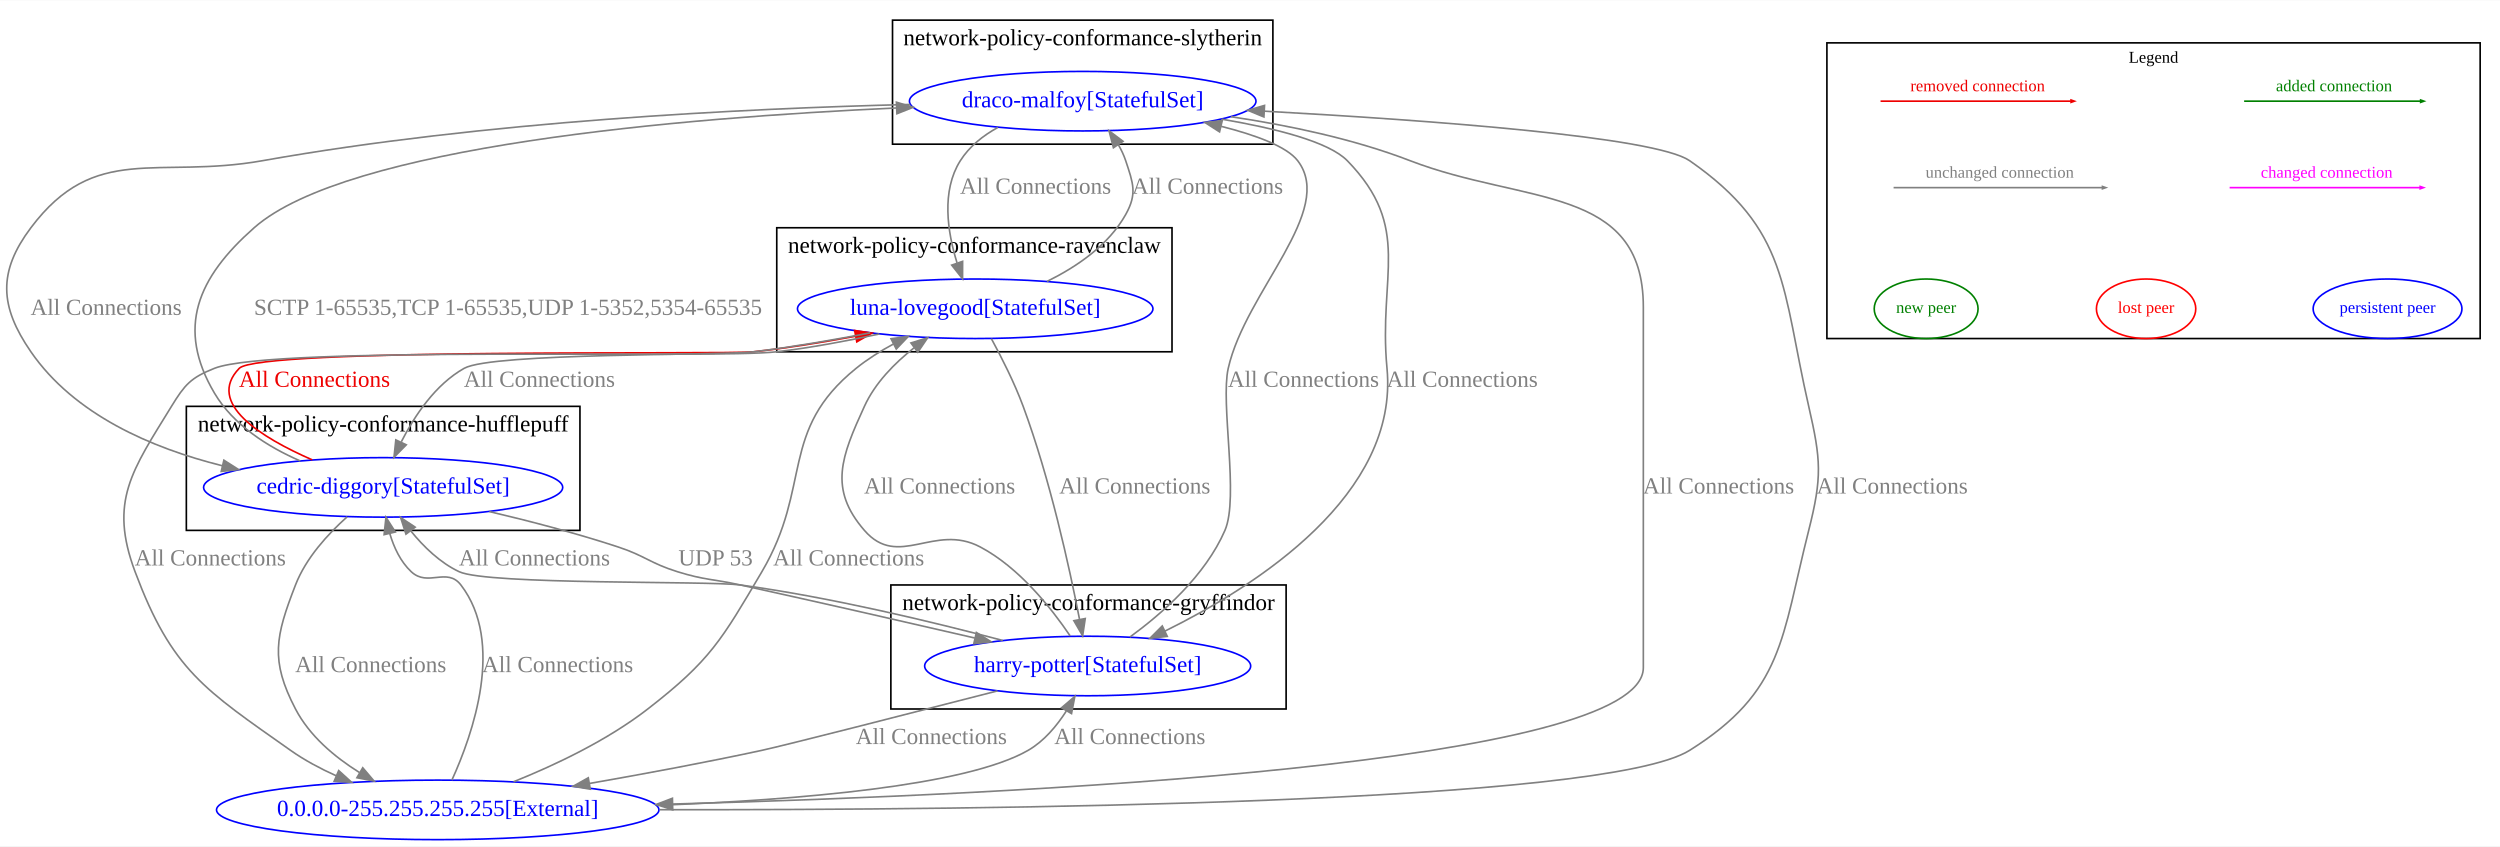
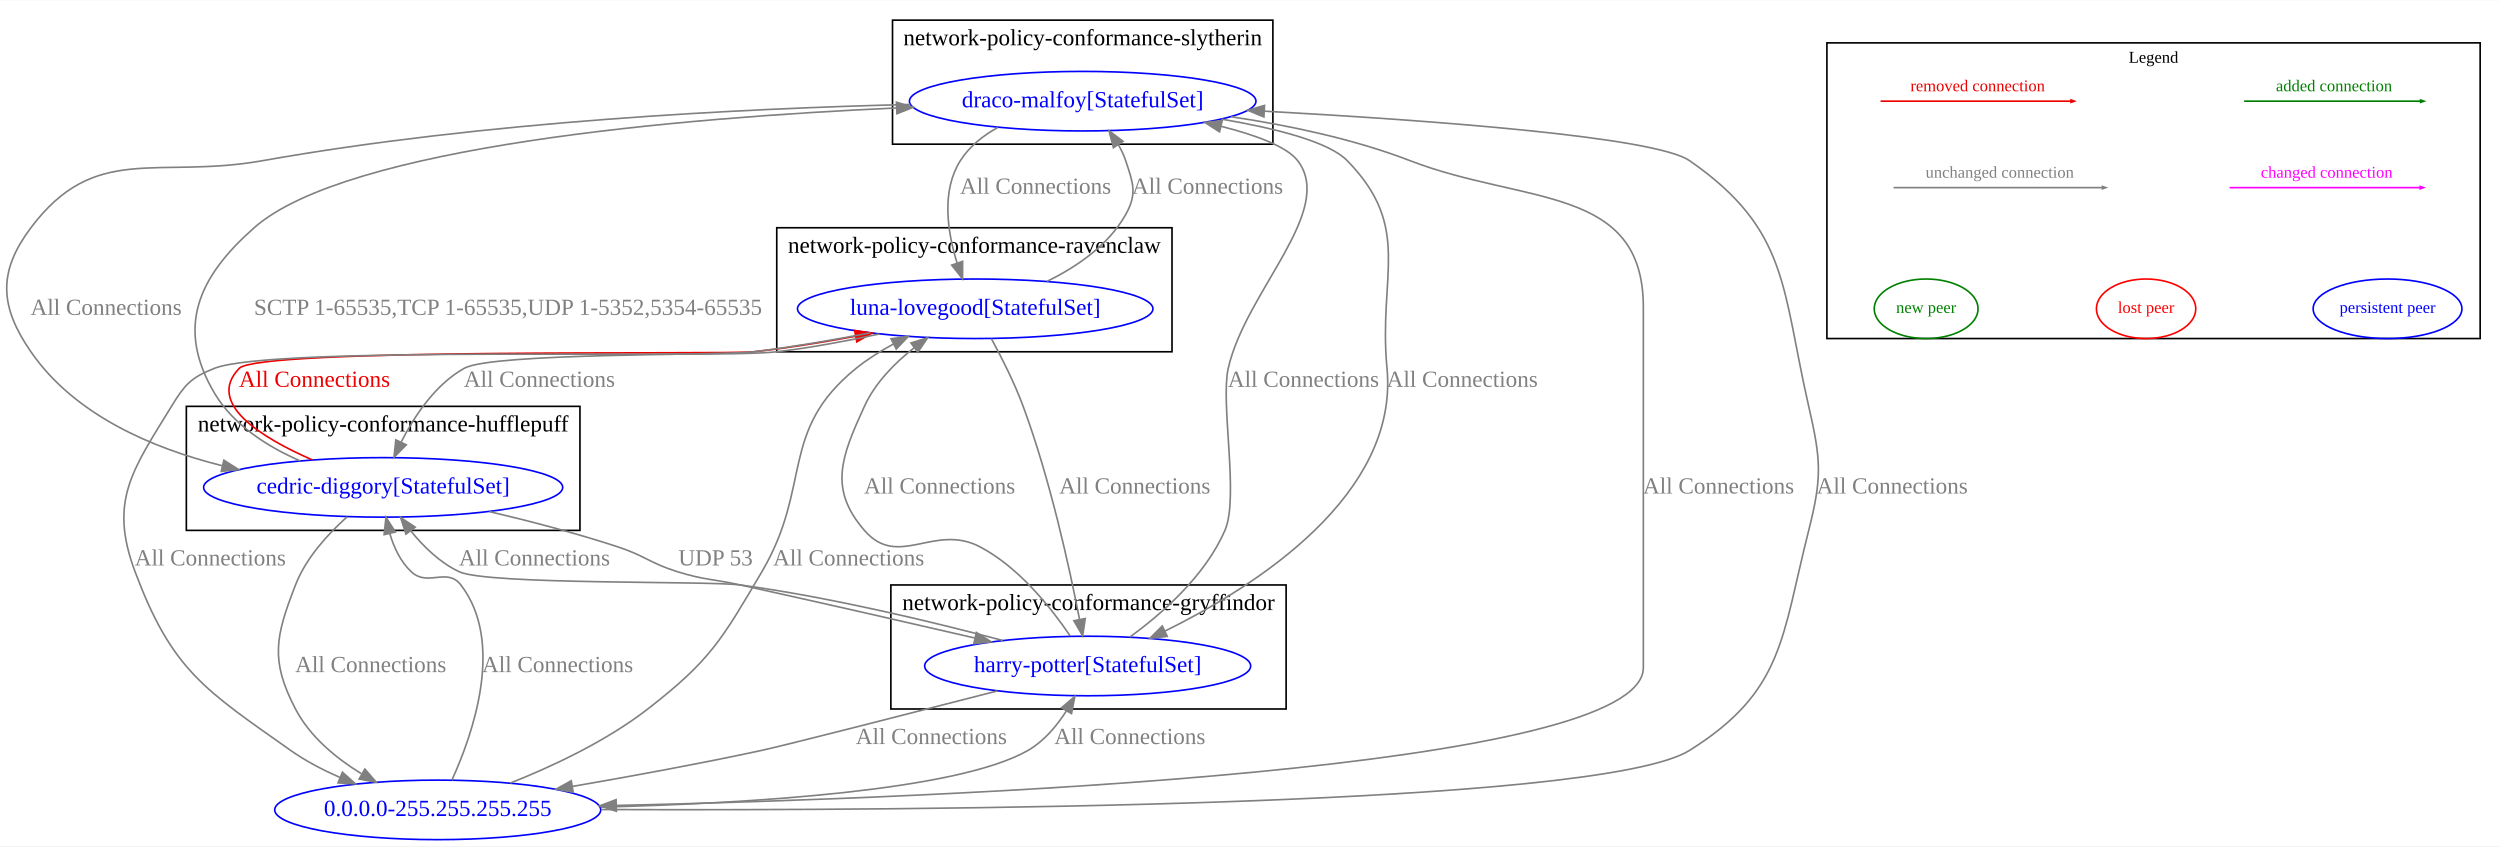
<svg xmlns="http://www.w3.org/2000/svg" width="1512pt" height="512pt" viewBox="0.00 0.00 1511.68 511.53">
  <g id="graph0" class="graph" transform="scale(1 1) rotate(0) translate(4 507.53)">
    <polygon fill="white" stroke="transparent" points="-4,4 -4,-507.53 1507.68,-507.53 1507.68,4 -4,4" />
-     <g id="clust5" class="cluster">
-       <polygon fill="none" stroke="black" points="1100.68,-303 1100.68,-481.79 1495.68,-481.79 1495.68,-303 1100.68,-303" />
-       <text text-anchor="middle" x="1298.18" y="-469.79" font-family="Times New Roman,serif" font-size="10.00">Legend</text>
-     </g>
    <g id="clust2" class="cluster">
      <polygon fill="none" stroke="black" points="108.68,-187 108.68,-262 346.68,-262 346.68,-187 108.68,-187" />
      <text text-anchor="middle" x="227.68" y="-246.8" font-family="Times New Roman,serif" font-size="14.00">network-policy-conformance-hufflepuff</text>
    </g>
    <g id="clust3" class="cluster">
      <polygon fill="none" stroke="black" points="465.68,-295 465.68,-370 704.68,-370 704.68,-295 465.68,-295" />
      <text text-anchor="middle" x="585.18" y="-354.8" font-family="Times New Roman,serif" font-size="14.00">network-policy-conformance-ravenclaw</text>
    </g>
    <g id="clust1" class="cluster">
      <polygon fill="none" stroke="black" points="534.68,-79 534.68,-154 773.68,-154 773.68,-79 534.68,-79" />
      <text text-anchor="middle" x="654.18" y="-138.8" font-family="Times New Roman,serif" font-size="14.00">network-policy-conformance-gryffindor</text>
+     </g>
+     <g id="clust5" class="cluster">
+       <polygon fill="none" stroke="black" points="1100.68,-303 1100.68,-481.79 1495.68,-481.79 1495.68,-303 1100.68,-303" />
+       <text text-anchor="middle" x="1298.18" y="-469.79" font-family="Times New Roman,serif" font-size="10.00">Legend</text>
    </g>
    <g id="clust4" class="cluster">
      <polygon fill="none" stroke="black" points="535.68,-420.53 535.68,-495.53 765.68,-495.53 765.68,-420.53 535.68,-420.53" />
      <text text-anchor="middle" x="650.68" y="-480.33" font-family="Times New Roman,serif" font-size="14.00">network-policy-conformance-slytherin</text>
    </g>
    <g id="node1" class="node">
      <ellipse fill="none" stroke="blue" cx="653.68" cy="-105" rx="98.58" ry="18" />
      <text text-anchor="middle" x="653.68" y="-101.3" font-family="Times New Roman,serif" font-size="14.00" fill="blue">harry-potter[StatefulSet]</text>
    </g>
    <g id="node2" class="node">
      <ellipse fill="none" stroke="blue" cx="227.68" cy="-213" rx="108.58" ry="18" />
      <text text-anchor="middle" x="227.68" y="-209.3" font-family="Times New Roman,serif" font-size="14.00" fill="blue">cedric-diggory[StatefulSet]</text>
    </g>
    <g id="edge6" class="edge">
      <path fill="none" stroke="grey" d="M602.37,-120.42C560.13,-131.63 498.52,-146.5 443.68,-154 424.94,-156.56 290.81,-154 273.68,-162 262.1,-167.41 252.09,-177.18 244.39,-186.67" />
      <polygon fill="grey" stroke="grey" points="241.47,-184.72 238.23,-194.81 247.06,-188.94 241.47,-184.72" />
      <text text-anchor="middle" x="319.18" y="-165.8" font-family="Times New Roman,serif" font-size="14.00" fill="grey">All Connections</text>
    </g>
    <g id="node3" class="node">
      <ellipse fill="none" stroke="blue" cx="585.68" cy="-321" rx="107.48" ry="18" />
      <text text-anchor="middle" x="585.68" y="-317.3" font-family="Times New Roman,serif" font-size="14.00" fill="blue">luna-lovegood[StatefulSet]</text>
    </g>
    <g id="edge7" class="edge">
      <path fill="none" stroke="grey" d="M643.08,-123.2C631.8,-139.9 612.32,-164.52 588.68,-177 560.88,-191.67 539.27,-163.26 518.68,-187 496.84,-212.18 504.82,-231.68 518.68,-262 525.12,-276.1 536.87,-288.08 548.75,-297.43" />
      <polygon fill="grey" stroke="grey" points="546.81,-300.35 556.93,-303.48 550.97,-294.72 546.81,-300.35" />
      <text text-anchor="middle" x="564.18" y="-209.3" font-family="Times New Roman,serif" font-size="14.00" fill="grey">All Connections</text>
    </g>
    <g id="node4" class="node">
      <ellipse fill="none" stroke="blue" cx="650.68" cy="-446.53" rx="104.78" ry="18" />
      <text text-anchor="middle" x="650.68" y="-442.83" font-family="Times New Roman,serif" font-size="14.00" fill="blue">draco-malfoy[StatefulSet]</text>
    </g>
    <g id="edge8" class="edge">
      <path fill="none" stroke="grey" d="M679.2,-122.49C698.94,-136.86 724.82,-159.66 736.68,-187 745.34,-206.99 733.87,-263.75 738.68,-285 749.21,-331.59 803.78,-380.38 780.68,-410.53 774.14,-419.05 755.54,-425.97 734.38,-431.33" />
      <polygon fill="grey" stroke="grey" points="733.42,-427.96 724.51,-433.69 735.05,-434.77 733.42,-427.96" />
      <text text-anchor="middle" x="784.18" y="-273.8" font-family="Times New Roman,serif" font-size="14.00" fill="grey">All Connections</text>
    </g>
    <g id="node5" class="node">
-       <ellipse fill="none" stroke="blue" cx="260.68" cy="-18" rx="133.78" ry="18" />
-       <text text-anchor="middle" x="260.68" y="-14.3" font-family="Times New Roman,serif" font-size="14.00" fill="blue">0.0.0.0-255.255.255.255[External]</text>
+       <ellipse fill="none" stroke="blue" cx="260.68" cy="-18" rx="98.58" ry="18" />
+       <text text-anchor="middle" x="260.68" y="-14.3" font-family="Times New Roman,serif" font-size="14.00" fill="blue">0.0.0.0-255.255.255.255</text>
    </g>
    <g id="edge5" class="edge">
-       <path fill="none" stroke="grey" d="M599.15,-89.95C545.82,-76.24 470.64,-57.02 456.68,-54 422.84,-46.7 385.48,-39.75 352.54,-34" />
-       <polygon fill="grey" stroke="grey" points="352.92,-30.51 342.47,-32.26 351.72,-37.41 352.92,-30.51" />
+       <path fill="none" stroke="grey" d="M599.15,-89.95C545.82,-76.24 470.64,-57.02 456.68,-54 419.31,-45.93 377.65,-38.3 342.39,-32.24" />
+       <polygon fill="grey" stroke="grey" points="342.58,-28.72 332.14,-30.49 341.41,-35.62 342.58,-28.72" />
      <text text-anchor="middle" x="559.18" y="-57.8" font-family="Times New Roman,serif" font-size="14.00" fill="grey">All Connections</text>
    </g>
    <g id="edge10" class="edge">
      <path fill="none" stroke="grey" d="M291.88,-198.37C316.46,-192.59 344.59,-185.26 369.68,-177 386.14,-171.58 389.12,-167.14 405.68,-162 422.16,-156.88 426.82,-157.7 443.68,-154 491.09,-143.59 544.41,-131.4 585.46,-121.91" />
      <polygon fill="grey" stroke="grey" points="586.4,-125.28 595.35,-119.62 584.82,-118.46 586.4,-125.28" />
      <text text-anchor="middle" x="428.68" y="-165.8" font-family="Times New Roman,serif" font-size="14.00" fill="grey">UDP 53</text>
    </g>
    <g id="edge11" class="edge">
      <path fill="none" stroke="#ee0000" d="M184.82,-229.63C153.7,-243.23 120.33,-263.99 140.68,-285 152.7,-297.42 434.49,-293.13 451.68,-295 471.8,-297.19 493.44,-300.71 513.33,-304.42" />
      <polygon fill="#ee0000" stroke="#ee0000" points="512.77,-307.88 523.25,-306.31 514.08,-301 512.77,-307.88" />
      <text text-anchor="middle" x="186.18" y="-273.8" font-family="Times New Roman,serif" font-size="14.00" fill="#ee0000">All Connections</text>
    </g>
    <g id="edge12" class="edge">
      <path fill="none" stroke="grey" d="M177.57,-228.97C157.79,-237.61 137.1,-250.7 125.68,-270 102.4,-309.33 115.39,-339.77 149.68,-370 205.72,-419.42 408.04,-436.51 537.8,-442.41" />
      <polygon fill="grey" stroke="grey" points="538.03,-445.93 548.18,-442.87 538.34,-438.93 538.03,-445.93" />
      <text text-anchor="middle" x="303.18" y="-317.3" font-family="Times New Roman,serif" font-size="14.00" fill="grey">SCTP 1-65535,TCP 1-65535,UDP 1-5352,5354-65535</text>
    </g>
    <g id="edge9" class="edge">
-       <path fill="none" stroke="grey" d="M205.91,-195.21C194.24,-184.78 180.99,-170.28 174.68,-154 162.62,-122.92 159.26,-108.55 174.68,-79 183.12,-62.81 198.15,-50.09 213.31,-40.62" />
-       <polygon fill="grey" stroke="grey" points="215.34,-43.48 222.2,-35.41 211.81,-37.44 215.34,-43.48" />
+       <path fill="none" stroke="grey" d="M205.91,-195.21C194.24,-184.78 180.99,-170.28 174.68,-154 162.62,-122.92 159.26,-108.55 174.68,-79 183.33,-62.4 198.91,-49.46 214.45,-39.91" />
+       <polygon fill="grey" stroke="grey" points="216.62,-42.7 223.54,-34.68 213.13,-36.63 216.62,-42.7" />
      <text text-anchor="middle" x="220.18" y="-101.3" font-family="Times New Roman,serif" font-size="14.00" fill="grey">All Connections</text>
    </g>
    <g id="edge14" class="edge">
      <path fill="none" stroke="grey" d="M595.45,-302.93C601.63,-291.6 609.4,-276.25 614.68,-262 630.88,-218.2 642.56,-165.03 648.71,-133.44" />
      <polygon fill="grey" stroke="grey" points="652.22,-133.7 650.65,-123.22 645.34,-132.39 652.22,-133.7" />
      <text text-anchor="middle" x="682.18" y="-209.3" font-family="Times New Roman,serif" font-size="14.00" fill="grey">All Connections</text>
    </g>
    <g id="edge15" class="edge">
      <path fill="none" stroke="grey" d="M522.2,-306.44C499.99,-302.16 474.82,-297.81 451.68,-295 432.34,-292.65 293.65,-294.54 276.68,-285 259.27,-275.22 246.7,-256.37 238.65,-240.55" />
      <polygon fill="grey" stroke="grey" points="241.67,-238.74 234.23,-231.2 235.34,-241.73 241.67,-238.74" />
      <text text-anchor="middle" x="322.18" y="-273.8" font-family="Times New Roman,serif" font-size="14.00" fill="grey">All Connections</text>
    </g>
    <g id="edge16" class="edge">
      <path fill="none" stroke="grey" d="M629.09,-337.54C647.19,-346.42 666.36,-359.54 676.68,-378 683.73,-390.62 681.22,-396.8 676.68,-410.53 675.57,-413.86 674.01,-417.14 672.2,-420.27" />
      <polygon fill="grey" stroke="grey" points="669.26,-418.37 666.6,-428.62 675.07,-422.27 669.26,-418.37" />
      <text text-anchor="middle" x="726.18" y="-390.56" font-family="Times New Roman,serif" font-size="14.00" fill="grey">All Connections</text>
    </g>
    <g id="edge13" class="edge">
-       <path fill="none" stroke="grey" d="M527.72,-305.78C508.14,-301.55 486.07,-297.41 465.68,-295 428.14,-290.57 160.82,-298.91 125.68,-285 111.33,-279.32 107.74,-275.15 99.68,-262 75.89,-223.2 61.73,-204.62 77.68,-162 99.98,-102.4 119.69,-90.7 171.68,-54 180.1,-48.05 189.69,-42.93 199.36,-38.58" />
-       <polygon fill="grey" stroke="grey" points="200.8,-41.77 208.64,-34.65 198.06,-35.33 200.8,-41.77" />
+       <path fill="none" stroke="grey" d="M527.72,-305.78C508.14,-301.55 486.07,-297.41 465.68,-295 428.14,-290.57 160.82,-298.91 125.68,-285 111.33,-279.32 107.74,-275.15 99.68,-262 75.89,-223.2 61.73,-204.62 77.68,-162 99.98,-102.4 119.69,-90.7 171.68,-54 180.71,-47.62 191.07,-42.19 201.45,-37.65" />
+       <polygon fill="grey" stroke="grey" points="203.05,-40.78 210.95,-33.73 200.38,-34.31 203.05,-40.78" />
      <text text-anchor="middle" x="123.18" y="-165.8" font-family="Times New Roman,serif" font-size="14.00" fill="grey">All Connections</text>
    </g>
    <g id="edge18" class="edge">
      <path fill="none" stroke="grey" d="M734.62,-435.66C767.27,-430.13 799.52,-421.99 810.68,-410.53 850.3,-369.84 829.32,-341.55 834.68,-285 841.9,-208.73 756.35,-153.68 700.35,-126.08" />
      <polygon fill="grey" stroke="grey" points="701.82,-122.9 691.3,-121.72 698.79,-129.21 701.82,-122.9" />
      <text text-anchor="middle" x="880.18" y="-273.8" font-family="Times New Roman,serif" font-size="14.00" fill="grey">All Connections</text>
    </g>
    <g id="edge19" class="edge">
      <path fill="none" stroke="grey" d="M546.34,-444.55C445.43,-442.11 288.53,-434.35 154.68,-410.53 90.9,-399.18 53.59,-421.78 14.68,-370 -5.35,-343.35 -4.25,-322.44 14.68,-295 40.88,-257 87.43,-236.82 130.35,-226.1" />
      <polygon fill="grey" stroke="grey" points="131.37,-229.45 140.3,-223.76 129.77,-222.64 131.37,-229.45" />
      <text text-anchor="middle" x="60.18" y="-317.3" font-family="Times New Roman,serif" font-size="14.00" fill="grey">All Connections</text>
    </g>
    <g id="edge20" class="edge">
      <path fill="none" stroke="grey" d="M599.43,-430.67C590.4,-425.72 582.15,-419.17 576.68,-410.53 565.1,-392.25 568.88,-367.47 574.69,-348.78" />
      <polygon fill="grey" stroke="grey" points="578.07,-349.69 578.03,-339.1 571.46,-347.41 578.07,-349.69" />
      <text text-anchor="middle" x="622.18" y="-390.56" font-family="Times New Roman,serif" font-size="14.00" fill="grey">All Connections</text>
    </g>
    <g id="edge17" class="edge">
-       <path fill="none" stroke="grey" d="M740.37,-437.12C775.02,-431.96 814.47,-423.71 848.68,-410.53 917.72,-383.92 989.68,-395.99 989.68,-322 989.68,-322 989.68,-322 989.68,-104 989.68,-45.55 615.14,-27.22 402.98,-21.53" />
-       <polygon fill="grey" stroke="grey" points="402.78,-18.02 392.69,-21.26 402.6,-25.02 402.78,-18.02" />
+       <path fill="none" stroke="grey" d="M740.37,-437.12C775.02,-431.96 814.47,-423.71 848.68,-410.53 917.72,-383.92 989.68,-395.99 989.68,-322 989.68,-322 989.68,-322 989.68,-104 989.68,-42.25 571.66,-25.28 368.7,-20.68" />
+       <polygon fill="grey" stroke="grey" points="368.69,-17.18 358.61,-20.46 368.53,-24.18 368.69,-17.18" />
      <text text-anchor="middle" x="1035.18" y="-209.3" font-family="Times New Roman,serif" font-size="14.00" fill="grey">All Connections</text>
    </g>
    <g id="edge1" class="edge">
-       <path fill="none" stroke="grey" d="M393.18,-20.74C478.5,-23.98 580.23,-32.45 617.68,-54 627.27,-59.52 634.99,-68.75 640.79,-77.79" />
+       <path fill="none" stroke="grey" d="M359.25,-19.68C449.44,-21.9 575.1,-29.5 617.68,-54 627.27,-59.52 634.99,-68.75 640.79,-77.79" />
      <polygon fill="grey" stroke="grey" points="637.87,-79.74 645.93,-86.62 643.92,-76.22 637.87,-79.74" />
      <text text-anchor="middle" x="679.18" y="-57.8" font-family="Times New Roman,serif" font-size="14.00" fill="grey">All Connections</text>
    </g>
    <g id="edge2" class="edge">
      <path fill="none" stroke="grey" d="M269.23,-35.97C281.89,-63.73 301.38,-119.25 274.68,-154 266.27,-164.94 254.75,-152.58 244.68,-162 238.2,-168.05 234.19,-176.67 231.71,-185.04" />
      <polygon fill="grey" stroke="grey" points="228.26,-184.42 229.38,-194.95 235.07,-186.02 228.26,-184.42" />
      <text text-anchor="middle" x="333.18" y="-101.3" font-family="Times New Roman,serif" font-size="14.00" fill="grey">All Connections</text>
    </g>
    <g id="edge3" class="edge">
-       <path fill="none" stroke="grey" d="M306.57,-35.02C332,-45.23 363.29,-60.1 387.68,-79 425.59,-108.39 432.31,-120.68 456.68,-162 487.27,-213.9 466.81,-247.13 513.68,-285 520.51,-290.52 528.36,-295.45 536.3,-299.74" />
+       <path fill="none" stroke="grey" d="M304.48,-34.18C330.26,-44.41 362.62,-59.58 387.68,-79 425.59,-108.39 432.31,-120.68 456.68,-162 487.27,-213.9 466.81,-247.13 513.68,-285 520.51,-290.52 528.36,-295.45 536.3,-299.74" />
      <polygon fill="grey" stroke="grey" points="534.77,-302.89 545.27,-304.32 537.95,-296.65 534.77,-302.89" />
      <text text-anchor="middle" x="509.18" y="-165.8" font-family="Times New Roman,serif" font-size="14.00" fill="grey">All Connections</text>
    </g>
    <g id="edge4" class="edge">
-       <path fill="none" stroke="grey" d="M394.88,-18.11C598.27,-17.83 966.45,-21.85 1017.68,-54 1074.61,-89.73 1073.17,-121.84 1089.68,-187 1097.86,-219.31 1097.13,-229.51 1089.68,-262 1073.26,-333.5 1077.92,-368.67 1017.68,-410.53 996.84,-425 861.03,-434.97 760.66,-440.47" />
+       <path fill="none" stroke="grey" d="M359.51,-18.21C552.04,-17.44 963.31,-19.89 1017.68,-54 1074.61,-89.73 1073.17,-121.84 1089.68,-187 1097.86,-219.31 1097.13,-229.51 1089.68,-262 1073.26,-333.5 1077.92,-368.67 1017.68,-410.53 996.84,-425 861.03,-434.97 760.66,-440.47" />
      <polygon fill="grey" stroke="grey" points="760.25,-436.98 750.45,-441.02 760.63,-443.97 760.25,-436.98" />
      <text text-anchor="middle" x="1140.18" y="-209.3" font-family="Times New Roman,serif" font-size="14.00" fill="grey">All Connections</text>
    </g>
    <g id="edge21" class="edge">
      <path fill="none" stroke="#008000" d="M1352.96,-446.53C1379.32,-446.53 1431.21,-446.53 1459.38,-446.53" />
      <polygon fill="#008000" stroke="#008000" points="1459.7,-447.23 1461.7,-446.53 1459.7,-445.83 1459.7,-447.23" />
      <text text-anchor="middle" x="1407.32" y="-452.53" font-family="Times New Roman,serif" font-size="10.00" fill="#008000">added connection</text>
    </g>
    <g id="edge22" class="edge">
      <path fill="none" stroke="#ee0000" d="M1133.12,-446.53C1161.19,-446.53 1218.2,-446.53 1248.21,-446.53" />
      <polygon fill="#ee0000" stroke="#ee0000" points="1248.32,-447.23 1250.32,-446.53 1248.32,-445.83 1248.32,-447.23" />
      <text text-anchor="middle" x="1191.82" y="-452.53" font-family="Times New Roman,serif" font-size="10.00" fill="#ee0000">removed connection</text>
    </g>
    <g id="edge23" class="edge">
      <path fill="none" stroke="magenta" d="M1344.19,-394.26C1372.6,-394.26 1430.47,-394.26 1459.4,-394.26" />
      <polygon fill="magenta" stroke="magenta" points="1459.43,-394.96 1461.43,-394.26 1459.43,-393.56 1459.43,-394.96" />
      <text text-anchor="middle" x="1402.88" y="-400.26" font-family="Times New Roman,serif" font-size="10.00" fill="magenta">changed connection</text>
    </g>
    <g id="edge24" class="edge">
      <path fill="none" stroke="grey" d="M1141,-394.26C1171.13,-394.26 1235.32,-394.26 1267.08,-394.26" />
      <polygon fill="grey" stroke="grey" points="1267.31,-394.96 1269.31,-394.26 1267.31,-393.56 1267.31,-394.96" />
      <text text-anchor="middle" x="1205.18" y="-400.26" font-family="Times New Roman,serif" font-size="10.00" fill="grey">unchanged connection</text>
    </g>
    <g id="node14" class="node">
      <ellipse fill="none" stroke="#008000" cx="1160.68" cy="-321" rx="31.4" ry="18" />
      <text text-anchor="middle" x="1160.68" y="-318.5" font-family="Times New Roman,serif" font-size="10.00" fill="#008000">new peer</text>
    </g>
    <g id="node15" class="node">
      <ellipse fill="none" stroke="red" cx="1293.68" cy="-321" rx="30.04" ry="18" />
      <text text-anchor="middle" x="1293.68" y="-318.5" font-family="Times New Roman,serif" font-size="10.00" fill="red">lost peer</text>
    </g>
    <g id="node16" class="node">
      <ellipse fill="none" stroke="blue" cx="1439.68" cy="-321" rx="44.98" ry="18" />
      <text text-anchor="middle" x="1439.68" y="-318.5" font-family="Times New Roman,serif" font-size="10.00" fill="blue">persistent peer</text>
    </g>
  </g>
</svg>
